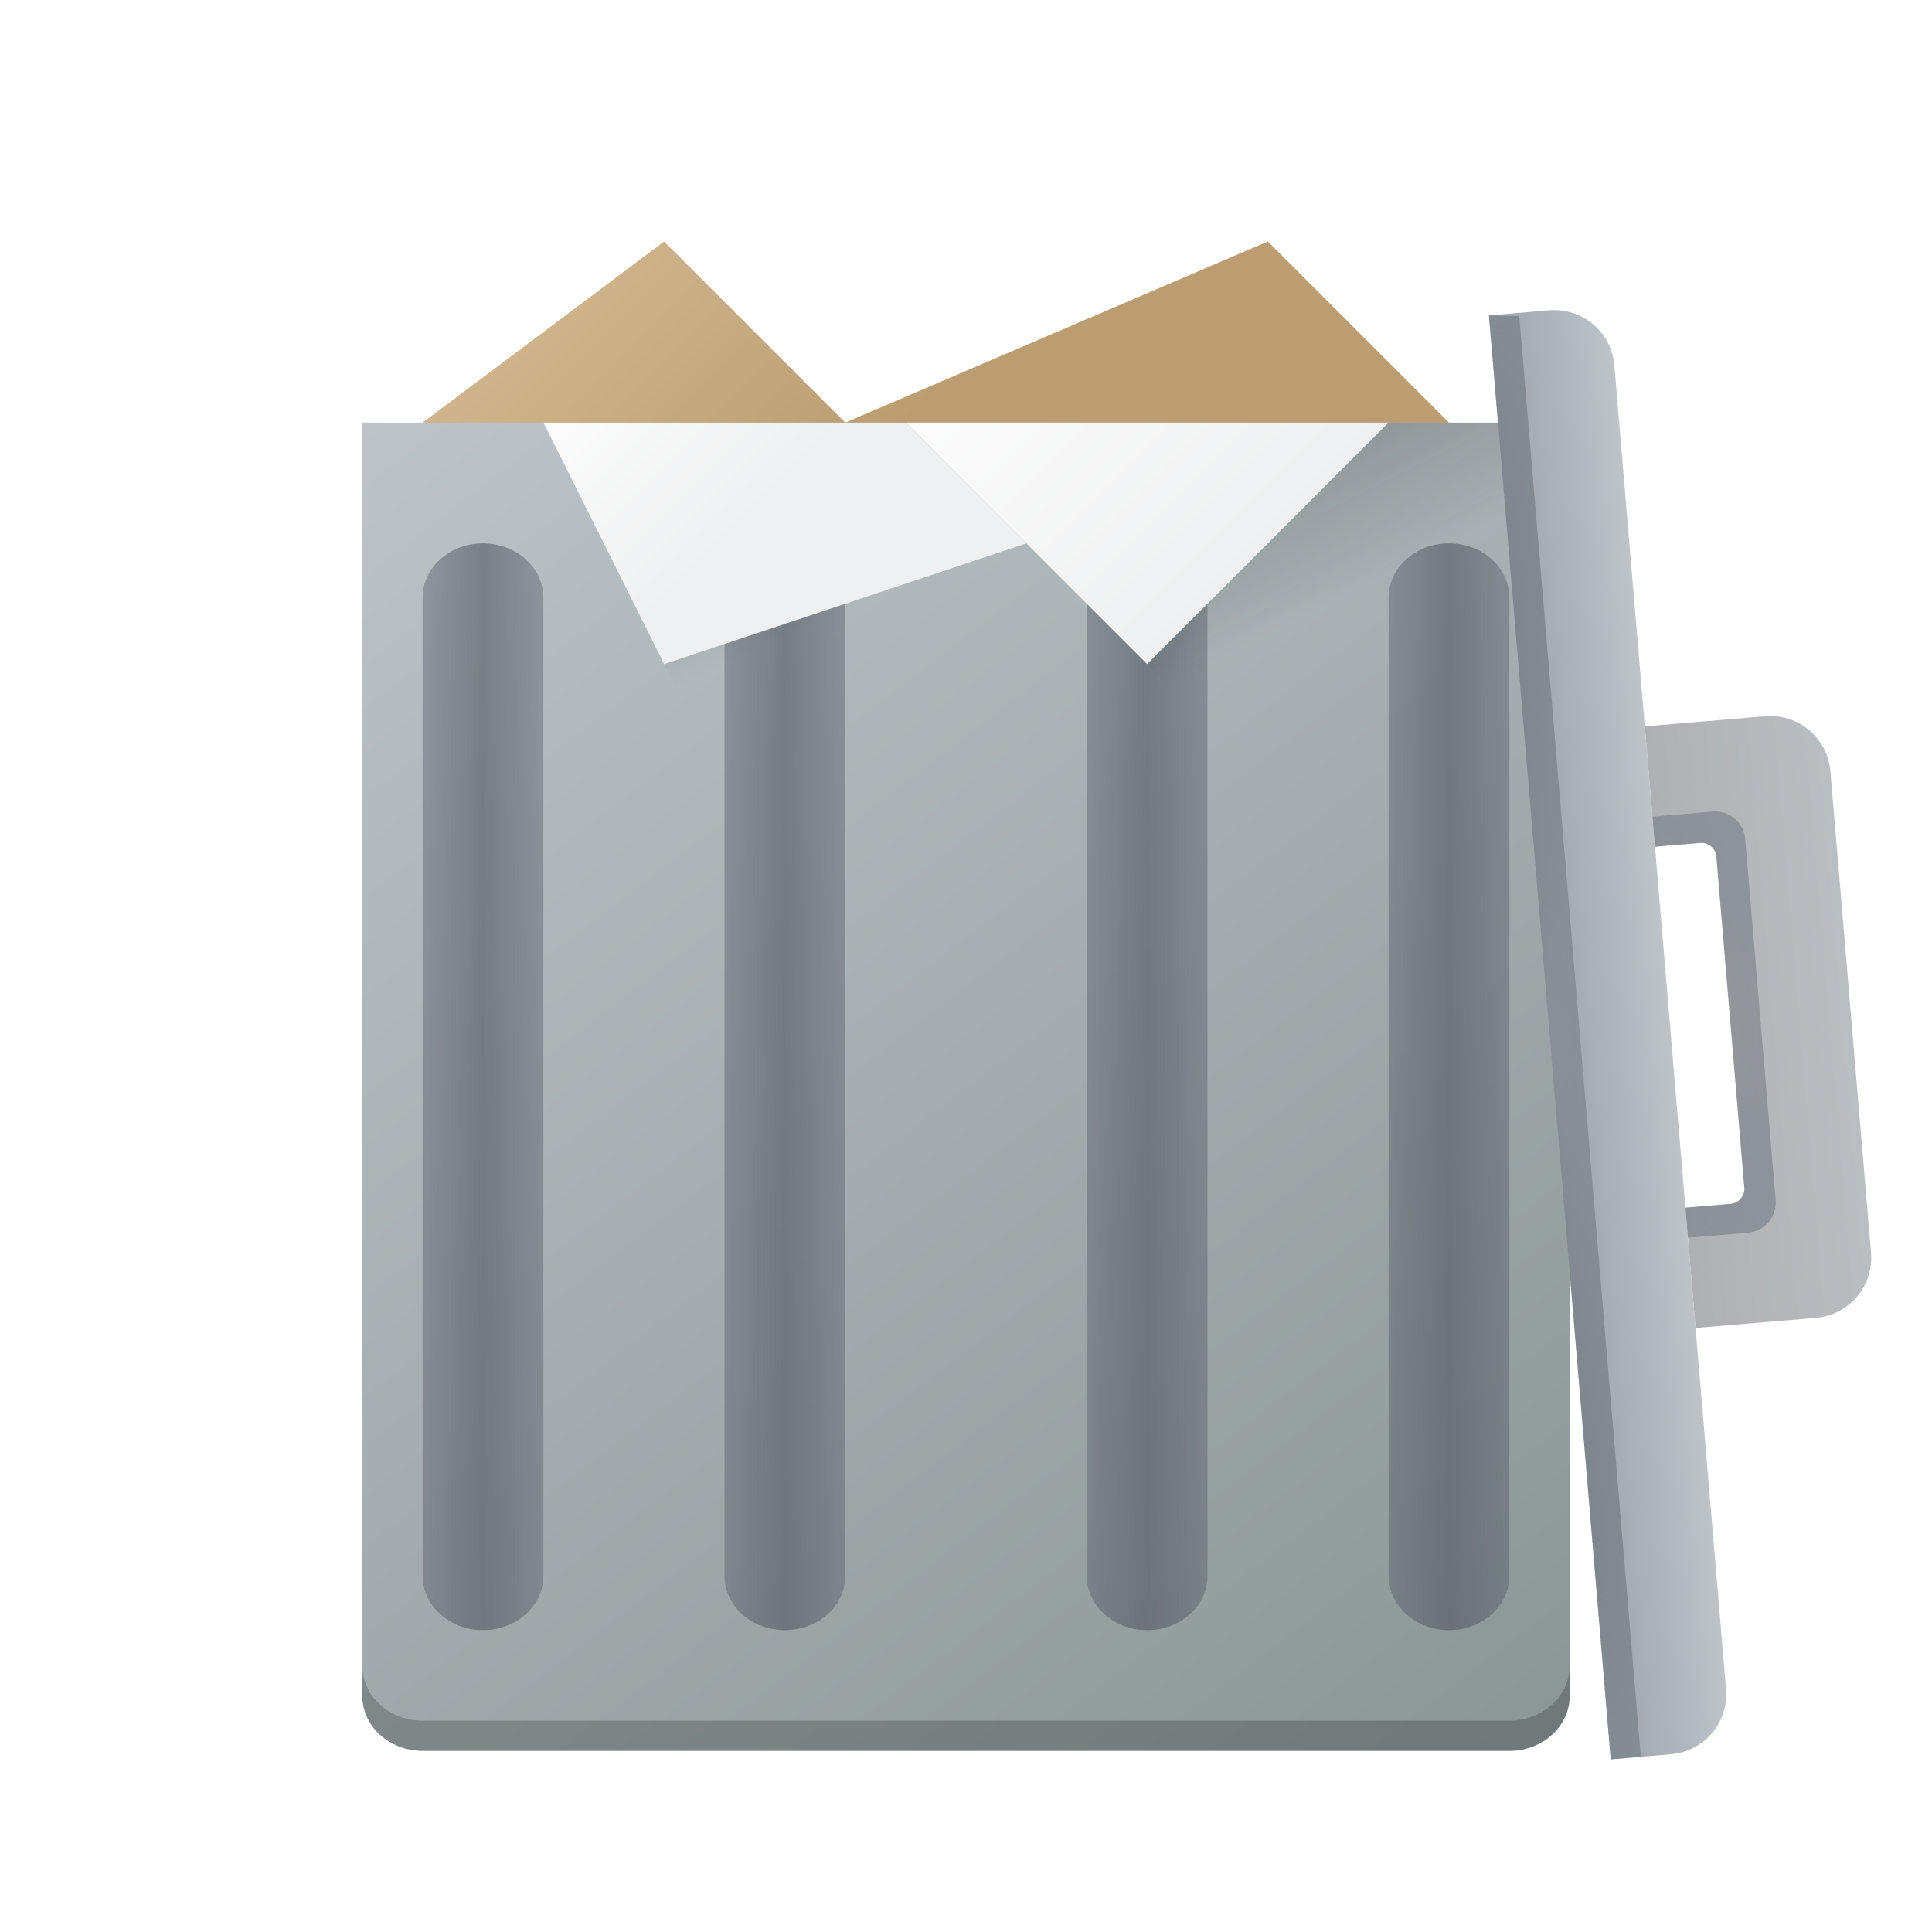
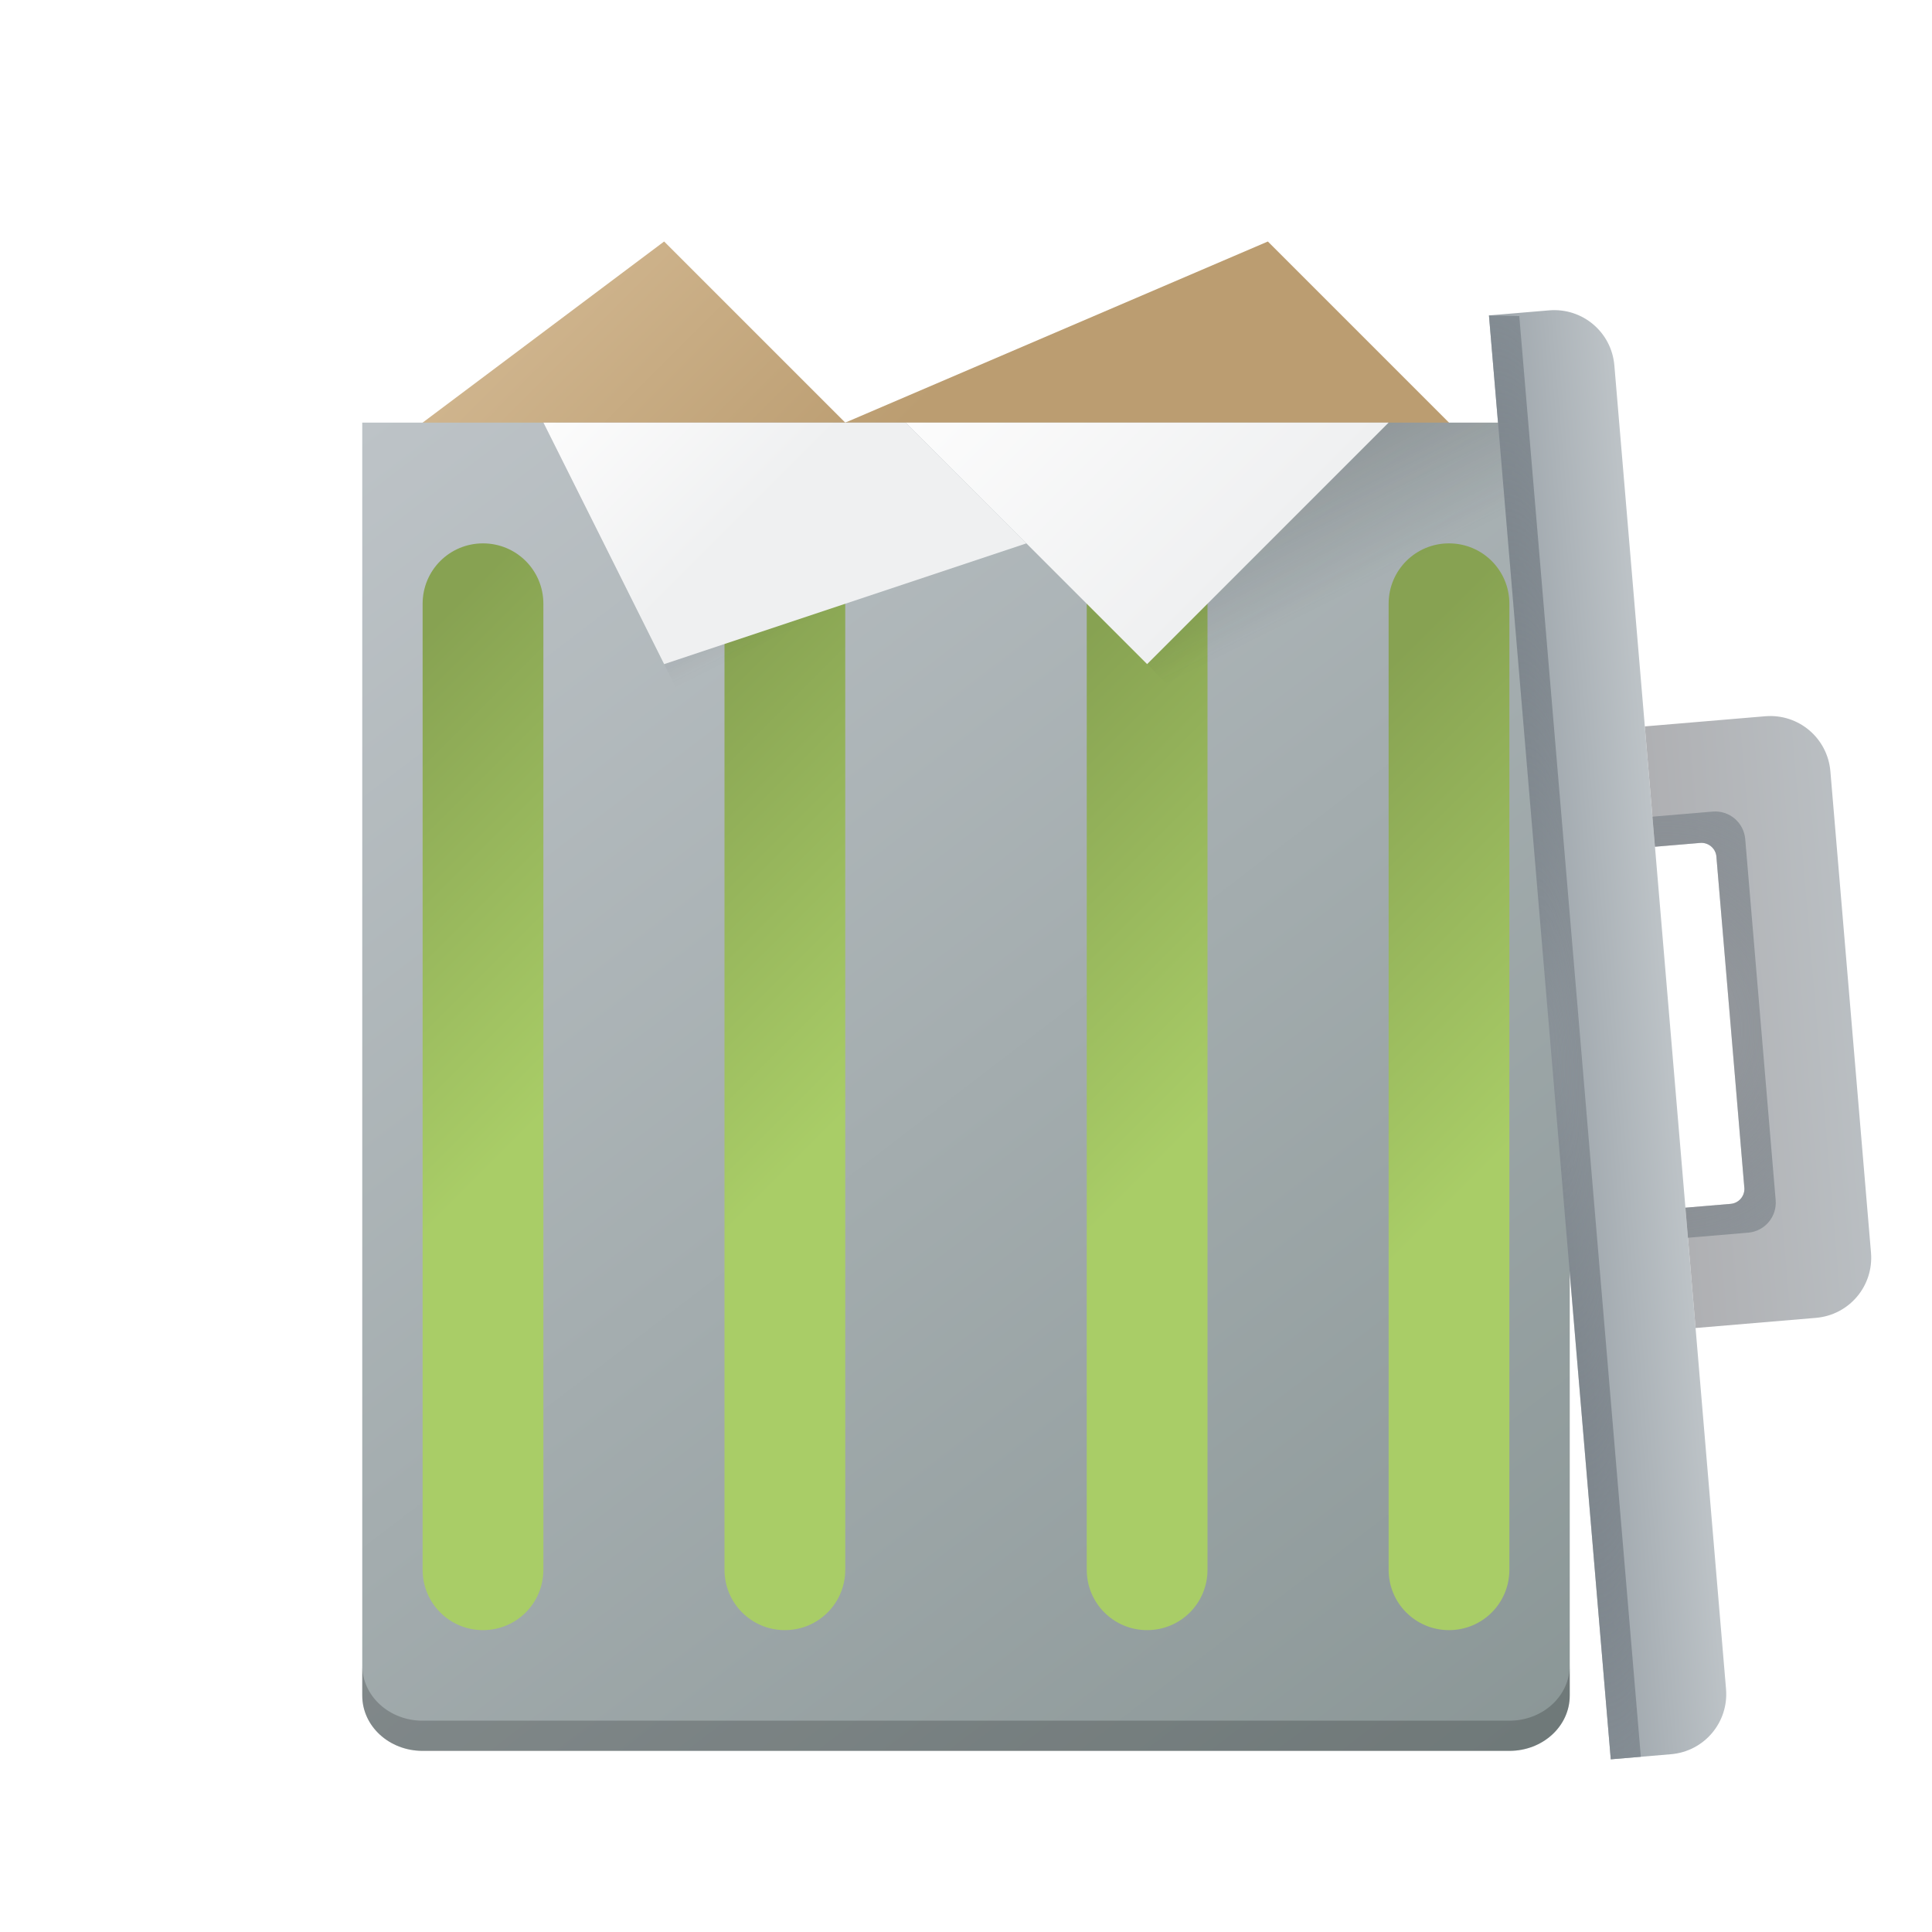
<svg xmlns="http://www.w3.org/2000/svg" xmlns:xlink="http://www.w3.org/1999/xlink" version="1.1" viewBox="0 0 64 64" id="svg93">
  <defs id="defs36">
    <linearGradient id="r" x1="394.571" x2="399.571" y1="517.798" y2="522.798" gradientTransform="matrix(2,0,0,2,-769.142,-1031.596)" gradientUnits="userSpaceOnUse">
      <stop stop-color="#d4ba94" offset="0" id="stop2" />
      <stop stop-color="#bb9d71" offset="1" id="stop4" />
    </linearGradient>
    <linearGradient id="s" x1="390.571" x2="410.571" y1="521.798" y2="545.798" gradientTransform="matrix(2,0,0,1.833333,-769.142,-942.6297)" gradientUnits="userSpaceOnUse">
      <stop stop-color="#bdc3c7" offset="0" id="stop7" />
      <stop stop-color="#8a9696" offset="1" id="stop9" />
    </linearGradient>
    <linearGradient id="f" x1="395.571" x2="395.571" y1="520.798" y2="516.798" gradientTransform="matrix(.1681316 1.99292 -1.99292 .1681316 1025.888 -851.8404)" gradientUnits="userSpaceOnUse">
      <stop stop-color="#afb0b3" offset="0" id="stop12" />
      <stop stop-color="#bdc3c7" offset="1" id="stop14" />
    </linearGradient>
    <radialGradient id="v" cx="16" cy="8.5" r="4" gradientTransform="matrix(.2942303 3.487611 -2.989381 .2521974 76.02951 -23.91713)" gradientUnits="userSpaceOnUse">
      <stop stop-color="#4f575f" stop-opacity=".25" offset="0" id="stop17" />
      <stop stop-color="#9da5ab" offset="1" id="stop19" />
    </radialGradient>
    <linearGradient id="d" x1="412.571" x2="412.571" y1="522.798" y2="520.798" gradientTransform="matrix(.1681316 1.99292 -1.99292 .1681316 1025.888 -851.8404)" gradientUnits="userSpaceOnUse">
      <stop stop-color="#9da5ab" offset="0" id="stop22" />
      <stop stop-color="#bdc3c7" offset="1" id="stop24" />
    </linearGradient>
    <linearGradient id="h" x1="391.571" x2="394.571" y1="534.798" y2="534.798" gradientTransform="matrix(1.33334,0,0,1.8,-498.094,-926.6363)" gradientUnits="userSpaceOnUse" xlink:href="#a" />
    <linearGradient id="j" x1="391.571" x2="394.571" y1="534.798" y2="534.798" gradientTransform="matrix(1.33334,0,0,1.8,-508.096,-926.6363)" gradientUnits="userSpaceOnUse" xlink:href="#a" />
    <linearGradient id="k" x1="391.571" x2="394.571" y1="534.798" y2="534.798" gradientTransform="matrix(1.33334,0,0,1.8,-486.096,-926.6363)" gradientUnits="userSpaceOnUse" xlink:href="#a" />
    <linearGradient id="q" x1="391.571" x2="394.571" y1="534.798" y2="534.798" gradientTransform="matrix(1.33334,0,0,1.8,-476.094,-926.6363)" gradientUnits="userSpaceOnUse" xlink:href="#a" />
    <radialGradient id="t" cx="20.571" cy="8.5" r="4" gradientTransform="matrix(.6291113 7.457067 -2.989381 .2521974 63.81406 -121.1292)" gradientUnits="userSpaceOnUse">
      <stop stop-color="#4f575f" stop-opacity=".251" offset="0" id="stop31" />
      <stop stop-color="#8a939a" offset="1" id="stop33" />
    </radialGradient>
    <radialGradient id="l" cx="20.571" cy="8.5" r="4" gradientTransform="matrix(0.6291493,7.457064,-1.49469,0.1261064,51.10852,-120.0573)" gradientUnits="userSpaceOnUse">
      <stop stop-color="#4f575f" stop-opacity=".251" offset="0" id="stop2-3" />
      <stop stop-color="#8a939a" offset="1" id="stop4-6" />
    </radialGradient>
    <radialGradient id="b-7" cx="16" cy="8.5" r="4" gradientTransform="matrix(0.2942481,3.487609,-2.989379,0.2522126,76.02933,-23.91725)" gradientUnits="userSpaceOnUse">
      <stop stop-color="#4f575f" stop-opacity=".25" offset="0" id="stop21" />
      <stop stop-color="#9da5ab" offset="1" id="stop23" />
    </radialGradient>
    <linearGradient id="e-5" x1="395.571" x2="395.571" y1="520.798" y2="516.798" gradientTransform="matrix(0.1681418,1.99292,-1.99292,0.1681418,1025.883,-851.8454)" gradientUnits="userSpaceOnUse">
      <stop stop-color="#afb0b3" offset="0" id="stop31-3" />
      <stop stop-color="#bdc3c7" offset="1" id="stop33-5" />
    </linearGradient>
    <linearGradient id="c-6" x1="412.571" x2="412.571" y1="522.798" y2="520.798" gradientTransform="matrix(0.1681418,1.99292,-1.99292,0.1681418,1025.883,-851.8454)" gradientUnits="userSpaceOnUse">
      <stop stop-color="#9da5ab" offset="0" id="stop26" />
      <stop stop-color="#bdc3c7" offset="1" id="stop28" />
    </linearGradient>
+     <linearGradient xlink:href="#linearGradient1343" id="linearGradient1345" x1="20" y1="35" x2="10" y2="25" gradientUnits="userSpaceOnUse" />
+     <linearGradient id="linearGradient1343">
+       <stop style="stop-color:#a9cd67;stop-opacity:1;" offset="0" id="stop1339" />
+       <stop style="stop-color:#87a252;stop-opacity:1" offset="1" id="stop1341" />
+     </linearGradient>
+     <linearGradient xlink:href="#linearGradient1343" id="linearGradient2023" x1="30" y1="35" x2="20" y2="25" gradientUnits="userSpaceOnUse" />
+     <linearGradient xlink:href="#linearGradient1343" id="linearGradient2283" x1="42" y1="35" x2="32" y2="25" gradientUnits="userSpaceOnUse" />
+     <linearGradient xlink:href="#linearGradient1343" id="linearGradient2543" x1="53" y1="35" x2="43" y2="25" gradientUnits="userSpaceOnUse" />
  </defs>
  <linearGradient id="u" x1="393.571" x2="396.071" y1="521.798" y2="524.298" gradientTransform="matrix(2,0,0,2,-769.142,-1029.596)" gradientUnits="userSpaceOnUse" xlink:href="#b" />
  <linearGradient id="b">
    <stop stop-color="#fcfcfc" offset="0" id="stop39" />
    <stop stop-color="#eff0f1" offset="1" id="stop41" />
  </linearGradient>
  <linearGradient id="e" x1="399.571" x2="400.571" y1="521.798" y2="523.798" gradientTransform="matrix(2,0,0,2,-769.142,-1029.596)" gradientUnits="userSpaceOnUse" xlink:href="#c" />
  <linearGradient id="c">
    <stop stop-color="#292c2f" offset="0" id="stop45" />
    <stop stop-color="#292c2f" stop-opacity="0" offset="1" id="stop47" />
  </linearGradient>
  <linearGradient id="g" x1="409.571" x2="405.571" y1="521.798" y2="525.798" gradientTransform="matrix(-2,0,0,2,849.144,-1029.596)" gradientUnits="userSpaceOnUse" xlink:href="#b" />
  <linearGradient id="i" x1="407.571" x2="408.571" y1="521.798" y2="523.798" gradientTransform="matrix(2,0,0,2,-769.142,-1029.596)" gradientUnits="userSpaceOnUse" xlink:href="#c" />
  <linearGradient id="a">
    <stop stop-color="#4f575f" stop-opacity=".4" offset="0" id="stop52" />
    <stop stop-color="#4f575f" stop-opacity=".6" offset=".5" id="stop54" />
    <stop stop-color="#4f575f" stop-opacity=".4" offset="1" id="stop56" />
  </linearGradient>
  <path d="m42 8-14 6-6-6-8 6v2l6 16 28-18z" fill="url(#r)" stroke-width="2" id="path59" />
  <path d="M 12,14 V 56.167 C 12,57.182 12.892,58 14,58 h 36 c 1.108,0 2,-0.818 2,-1.833 V 14 Z" fill="url(#s)" stroke-width="1.915" id="path61" />
-   <path style="fill:url(#h);stroke-width:1.897" id="path63" d="m 26,18 c 1.108,0 2,0.803 2,1.8 v 32.4 c 0,0.997 -0.892,1.8 -2,1.8 -1.108,0 -2,-0.803 -2,-1.8 V 19.8 c 0,-0.997 0.892,-1.8 2,-1.8 z" />
-   <path style="fill:url(#j);stroke-width:1.897" id="path65" d="m 16,18 c 1.108,0 2,0.803 2,1.8 v 32.4 c 0,0.997 -0.892,1.8 -2,1.8 -1.108,0 -2,-0.803 -2,-1.8 V 19.8 c 0,-0.997 0.892,-1.8 2,-1.8 z" />
-   <path style="fill:url(#k);stroke-width:1.897" id="path67" d="m 38,18 c 1.108,0 2,0.803 2,1.8 v 32.4 c 0,0.997 -0.892,1.8 -2,1.8 -1.108,0 -2,-0.803 -2,-1.8 V 19.8 c 0,-0.997 0.892,-1.8 2,-1.8 z" />
-   <path style="fill:url(#q);stroke-width:1.897" id="path69" d="m 48,18 c 1.108,0 2,0.803 2,1.8 v 32.4 c 0,0.997 -0.892,1.8 -2,1.8 -1.108,0 -2,-0.803 -2,-1.8 V 19.8 c 0,-0.997 0.892,-1.8 2,-1.8 z" />
+   <path id="rect883" style="fill:url(#linearGradient1345);fill-opacity:1" d="m 16,18 c 1.108,0 2,0.892 2,2 v 32 c 0,1.108 -0.892,2 -2,2 -1.108,0 -2,-0.892 -2,-2 V 20 c 0,-1.108 0.892,-2 2,-2 z" />
+   <path id="rect1154" style="fill:url(#linearGradient2023);fill-opacity:1" d="m 26,18 c 1.108,0 2,0.892 2,2 v 32 c 0,1.108 -0.892,2 -2,2 -1.108,0 -2,-0.892 -2,-2 V 20 c 0,-1.108 0.892,-2 2,-2 z" />
+   <path id="rect1156" style="fill:url(#linearGradient2283);fill-opacity:1" d="m 38,18 c 1.108,0 2,0.892 2,2 v 32 c 0,1.108 -0.892,2 -2,2 -1.108,0 -2,-0.892 -2,-2 V 20 c 0,-1.108 0.892,-2 2,-2 z" />
+   <path id="rect1158" style="fill:url(#linearGradient2543);fill-opacity:1" d="m 48,18 c 1.108,0 2,0.892 2,2 v 32 c 0,1.108 -0.892,2 -2,2 -1.108,0 -2,-0.892 -2,-2 V 20 c 0,-1.108 0.892,-2 2,-2 z" />
  <path style="opacity:0.2;fill:url(#e);stroke-width:2" id="path73" d="M 26,30 38,22 30,14 H 18 Z" />
  <path style="fill:url(#u);stroke-width:2" id="path75" d="m 18,14 4,8 12,-4 -4,-4 z" />
  <path style="fill:url(#g);stroke-width:2" id="path77" d="m 46,14 -8,8 -8,-8 z" />
  <path style="opacity:0.2;fill:url(#i);stroke-width:2" id="path79" d="M 38,22 52,36 V 14 h -6 z" />
  <path d="m12 55.166v1c0 1.016 0.892 1.834 2 1.834h36c1.108 0 2-0.818 2-1.834v-1c0 1.016-0.892 1.834-2 1.834h-36c-1.108 0-2-0.818-2-1.834z" opacity=".2" stroke-width="1.915" id="path91" />
  <path style="fill:url(#c-6)" d="m 53.478,12.106 c -0.093,-1.104 -1.057,-1.918 -2.161,-1.825 l -1.993,0.168 4.035,47.83 1.993,-0.168 c 1.104,-0.093 1.918,-1.057 1.825,-2.161 z" id="path51" />
  <path d="m 60.634,25.552 c -0.093,-1.104 -1.057,-1.918 -2.161,-1.825 l -3.986,0.336 0.336,3.986 1.495,-0.126 c 0.262,-0.023 0.497,0.162 0.537,0.422 l 0.931,11.031 c 0.003,0.263 -0.197,0.483 -0.459,0.504 l -1.495,0.126 0.336,3.986 3.986,-0.336 c 1.104,-0.093 1.918,-1.057 1.825,-2.161 z" id="path47" style="fill:url(#e-5)" />
  <path d="m 57.813,27.797 c -0.047,-0.552 -0.528,-0.959 -1.081,-0.912 l -1.993,0.168 0.084,0.996 1.495,-0.126 c 0.262,-0.023 0.497,0.162 0.537,0.422 l 0.931,11.031 c 0.003,0.263 -0.197,0.483 -0.459,0.504 l -1.495,0.126 0.084,0.996 1.993,-0.168 c 0.552,-0.047 0.959,-0.528 0.912,-1.081 z" id="path49" style="fill:url(#b-7)" />
  <path d="m 49.324,10.45 4.035,47.83 0.996,-0.084 -4.027,-47.725 z" id="path67-2" style="fill:url(#l);stroke-width:1.413" />
</svg>
